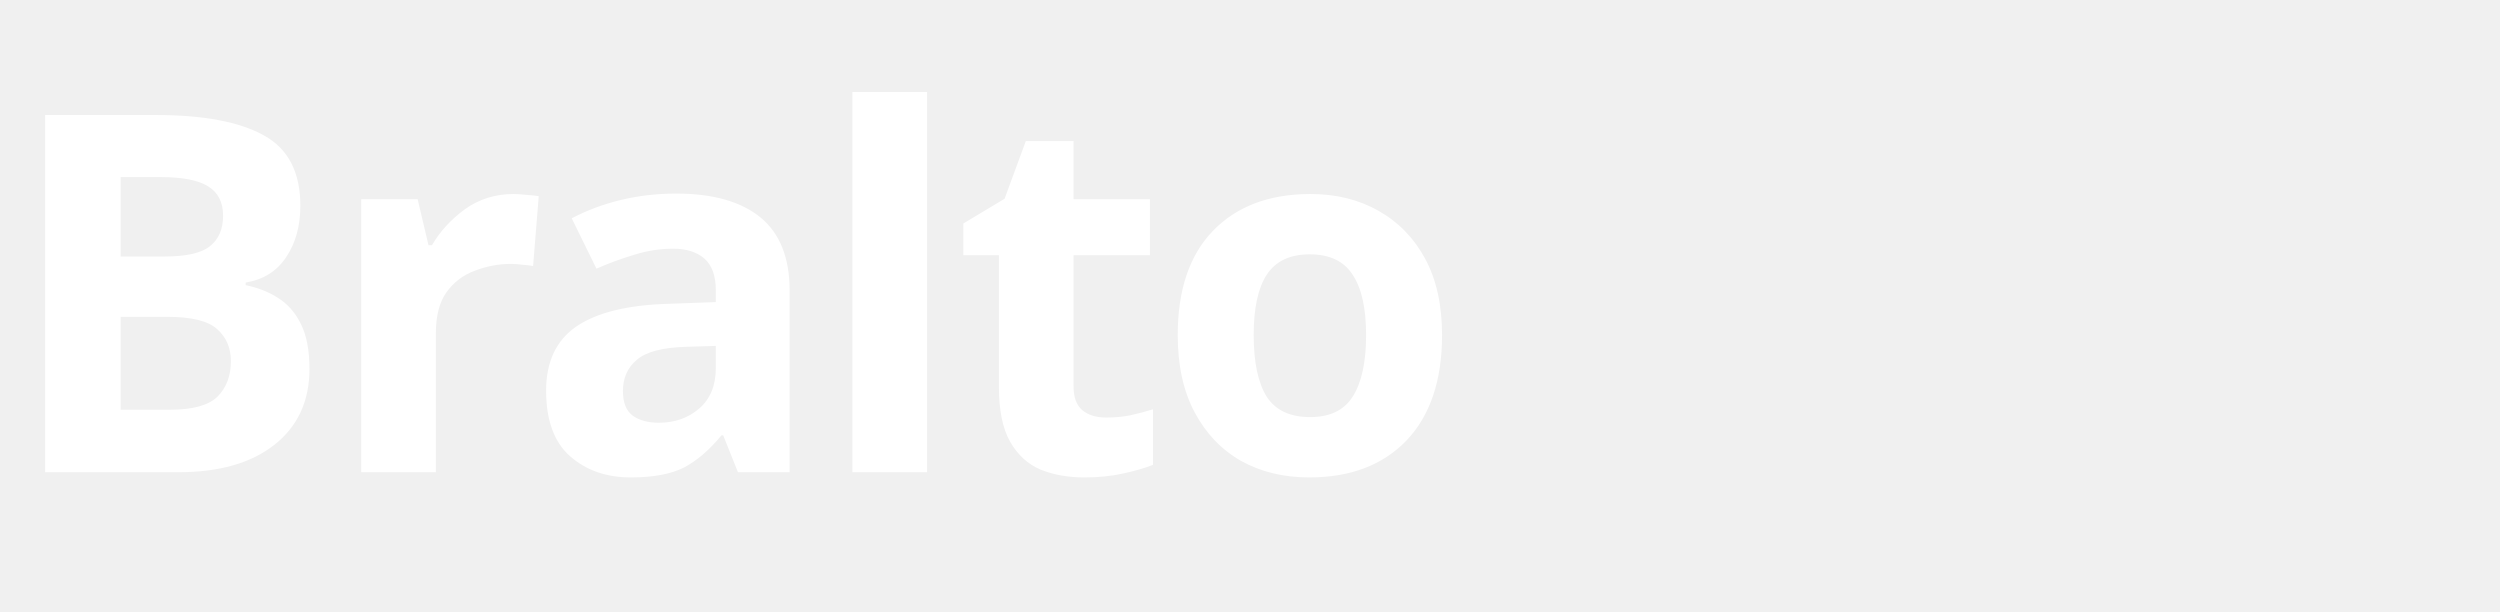
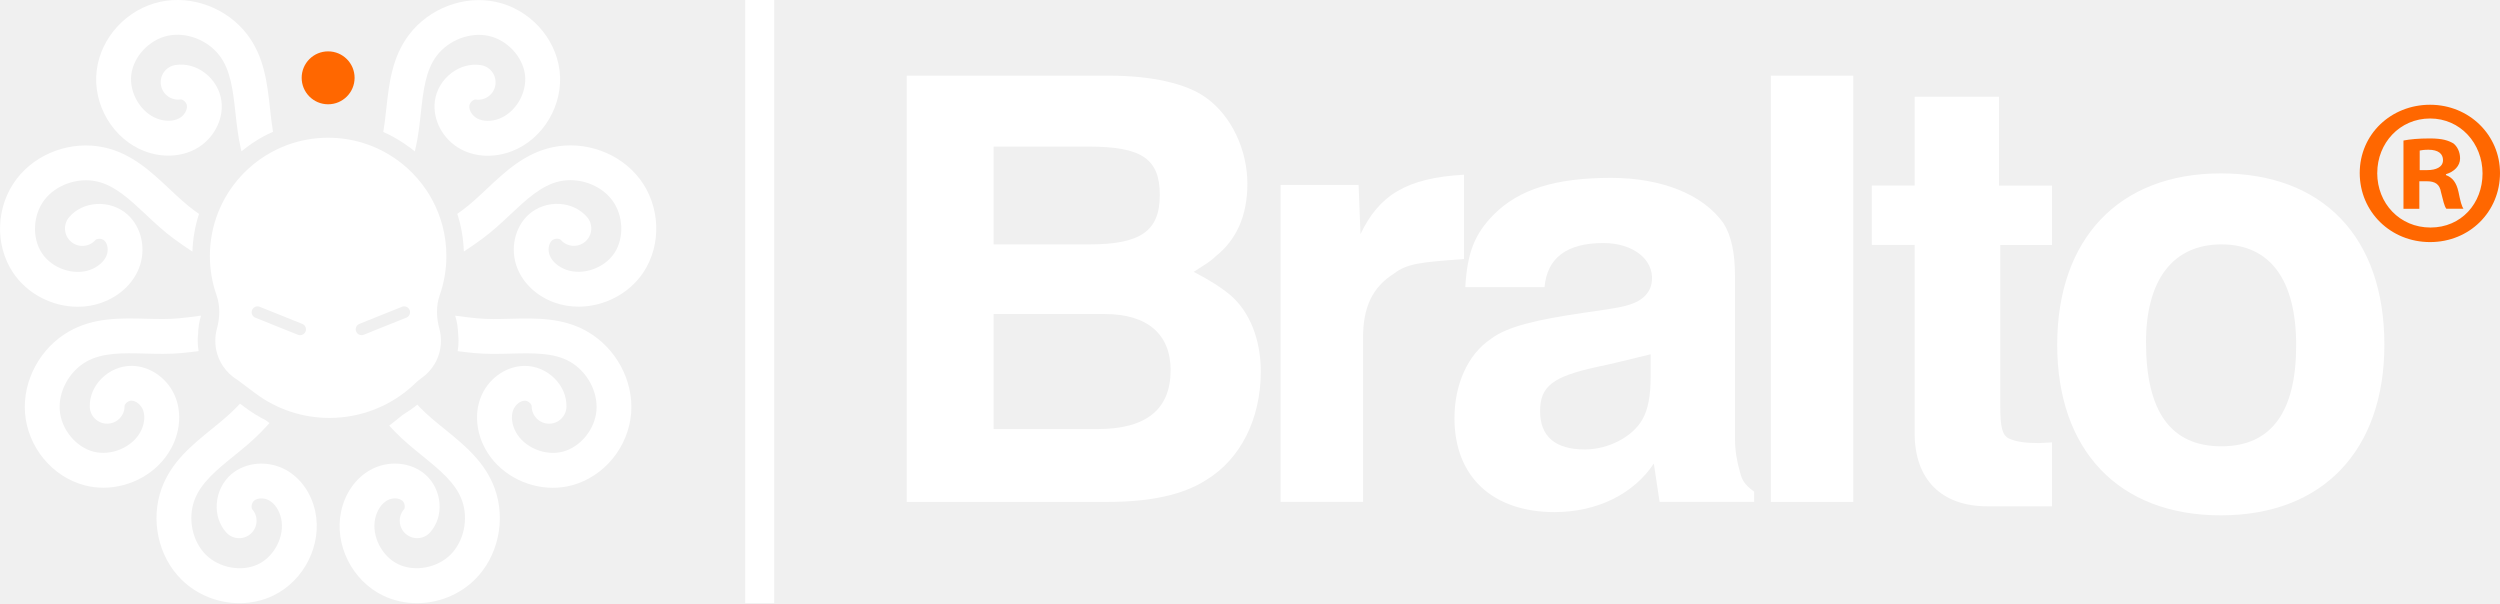
- <svg xmlns="http://www.w3.org/2000/svg" width="90" height="22" viewBox="0 0 90 22">
-   <text x="0" y="17" font-family="system-ui, sans-serif" font-size="18" font-weight="700" fill="white" letter-spacing="-0.5">Bralto</text>
+ <svg xmlns="http://www.w3.org/2000/svg" id="Layer_2" data-name="Layer 2" viewBox="0 0 705.74 170.27">
+   <defs>
+     <style>
+       .cls-1 { fill: #ff6700; }
+       .cls-2 { fill: #ffffff; }
+     </style>
+   </defs>
+   <g id="Layer_1-2" data-name="Layer 1">
+     <g>
+       <g>
+         <path class="cls-2" d="M313.16,21.36c11.72,0,21.83,2.16,27.42,6.31,7.03,5.06,11.55,14.62,11.55,24.18,0,9.02-3.07,15.87-9.02,20.56-1.44,1.44-3.07,2.34-6.13,4.33,4.5,2.35,7.93,4.51,10.46,6.68,5.23,4.51,8.48,12.27,8.48,21.47,0,13.17-5.6,24.71-15.52,30.67-6.5,4.15-15.69,6.13-27.78,6.13h-56.65V21.36h57.2ZM327.41,55.1c0-10.29-5.06-13.72-20.21-13.72h-26.71v27.61h27.06c14.44,0,19.85-3.79,19.85-13.89ZM330.47,104.52c0-10.1-6.49-15.87-18.58-15.87h-31.4v32.47h29.41c13.71,0,20.56-5.6,20.56-16.6Z" />
+         <path class="cls-2" d="M383.53,52.2l.53,13.9c5.23-11,12.99-15.88,29.22-16.78v23.81c-12.44.9-16.05,1.26-19.84,4.15-5.96,3.79-8.66,9.38-8.66,18.04v46.36h-23.27V52.2h22.01Z" />
+         <path class="cls-2" d="M438.91,144.57c-17.49,0-28.32-9.92-28.32-26.52,0-9.56,3.78-18.03,10.28-22.37,4.5-3.43,12.62-5.41,26.34-7.4,10.09-1.44,12.27-1.8,15.15-3.24,2.53-1.45,3.78-3.43,3.97-5.78.54-5.96-5.23-10.65-13.71-10.65-10.29,0-15.88,4.16-16.6,12.45h-22.37c.54-9.56,2.53-14.97,8.12-20.57,7.03-7.03,17.32-10.28,33.02-10.28,14.61,0,26.15,4.88,31.74,12.81,2.17,3.43,3.25,8.3,3.25,14.8v46.18c0,3.06.54,6.31,1.44,9.38.54,2.16,1.26,3.43,3.97,5.41v2.88h-26.7l-1.62-10.82c-5.6,8.48-15.88,13.71-27.97,13.71ZM450.64,103.62c-12.27,2.71-15.88,5.41-15.88,12.44s4.15,10.82,12.63,10.82c6.68,0,13.53-3.6,16.24-8.47,1.62-2.71,2.34-6.85,2.34-11.91v-6.49c-8.12,1.99-11.72,2.88-15.33,3.6Z" />
+         <path class="cls-2" d="M523.17,21.36v120.33h-23.27V21.36h23.27Z" />
+         <path class="cls-2" d="M540.5,52.39v-25.08h23.81v25.08h14.97v16.77h-14.61v45.46c0,5.96.54,8.3,2.52,9.2,1.99.9,4.69,1.26,8.31,1.26l3.78-.19v18.04h-18.22c-12.99,0-20.56-7.58-20.56-20.56v-53.22h-12.09v-16.77h12.09Z" />
+         <path class="cls-2" d="M673.1,97.31c0,29.76-17.32,48.17-46.18,48.17s-46.18-18.41-46.18-48.17,17.31-48.36,46.18-48.36,46.18,18.04,46.18,48.36ZM605.81,96.59c0,19.66,7.03,29.4,21.28,29.4s21.11-9.93,21.11-28.5-7.4-28.5-21.11-28.5-21.28,10.1-21.28,27.61Z" />
+         <path class="cls-1" d="M705.74,48.84c0,10.92-8.57,19.5-19.74,19.5s-19.86-8.58-19.86-19.5,8.81-19.27,19.86-19.27,19.74,8.57,19.74,19.27ZM671.08,48.84c0,8.57,6.34,15.39,15.04,15.39s14.69-6.81,14.69-15.27-6.23-15.51-14.8-15.51-14.92,6.93-14.92,15.39ZM682.95,58.94h-4.46v-19.27c1.76-.35,4.23-.59,7.4-.59,3.64,0,5.28.59,6.7,1.41,1.05.82,1.88,2.35,1.88,4.23,0,2.12-1.65,3.76-3.99,4.46v.24c1.88.71,2.94,2.12,3.53,4.7.59,2.93.94,4.11,1.41,4.81h-4.82c-.59-.7-.94-2.46-1.52-4.7-.35-2.12-1.53-3.06-3.99-3.06h-2.12v7.75ZM683.07,48.02h2.12c2.46,0,4.46-.82,4.46-2.82,0-1.76-1.29-2.93-4.11-2.93-1.18,0-2,.12-2.47.23v5.53Z" />
+       </g>
+       <g>
+         <path class="cls-2" d="M48.29,126.64c2.48-4.58,2.98-9.75,1.36-14.19-1.96-5.38-7.1-9.15-12.5-9.17h-.05c-3.11,0-6.19,1.31-8.46,3.6-2.16,2.18-3.34,4.98-3.3,7.87.03,2.69,2.23,4.85,4.91,4.85.02,0,.04,0,.06,0,2.71-.03,4.89-2.26,4.85-4.98,0-.22.17-.55.45-.83.42-.42,1-.69,1.48-.69h0c1.3,0,2.76,1.2,3.31,2.71.64,1.76.35,4.06-.77,6.14-2.37,4.37-8.33,6.86-13.28,5.54-4.99-1.32-9.06-6.33-9.48-11.65-.42-5.34,2.66-10.99,7.48-13.74,4.58-2.61,10.45-2.45,16.67-2.29,3.38.09,6.88.18,10.38-.16,1.59-.15,3.14-.33,4.66-.53-.16-.96-.25-1.94-.25-2.94,0-.64.04-1.28.11-1.91.05-1.78.32-3.51.83-5.17-2.02.3-4.11.55-6.29.76-2.91.28-5.95.2-9.18.12-7.29-.19-14.84-.38-21.79,3.58-8.15,4.64-13.14,13.91-12.42,23.05.75,9.58,7.65,17.96,16.76,20.38,1.76.47,3.55.69,5.34.69,7.77,0,15.41-4.22,19.11-11.05Z" />
+         <path class="cls-2" d="M28.76,85.42c4.9-1.77,8.72-5.29,10.46-9.68,2.12-5.32.79-11.56-3.22-15.17-2.32-2.09-5.51-3.18-8.75-2.98-3.07.19-5.8,1.49-7.7,3.68-1.78,2.05-1.57,5.15.48,6.94,2.05,1.78,5.15,1.57,6.94-.48.15-.17.49-.29.89-.32.59-.04,1.21.15,1.57.47.97.87,1.26,2.73.66,4.23-.69,1.74-2.44,3.26-4.66,4.07-4.68,1.69-10.78-.43-13.6-4.71-2.84-4.31-2.55-10.76.68-15,3.24-4.26,9.3-6.43,14.73-5.27,5.15,1.1,9.43,5.13,13.97,9.39,2.46,2.32,5.01,4.71,7.85,6.79,1.78,1.3,3.53,2.52,5.26,3.66.12-3.65.75-7.23,1.86-10.65-.43-.31-.87-.62-1.31-.94-2.36-1.73-4.58-3.81-6.93-6.02-5.32-5-10.82-10.16-18.64-11.84-9.17-1.96-19.06,1.63-24.61,8.93-5.82,7.65-6.25,18.49-1.06,26.36,4.04,6.12,11.19,9.72,18.32,9.72,2.31,0,4.62-.38,6.83-1.17Z" />
+         <path class="cls-2" d="M40.86,42.69c4.87,1.84,10.06,1.64,14.24-.56,5.07-2.67,8.11-8.27,7.41-13.62-.41-3.1-2.12-6-4.71-7.95-2.45-1.85-5.38-2.64-8.24-2.21-2.69.4-4.54,2.9-4.14,5.58.4,2.69,2.9,4.54,5.58,4.14.22-.03.57.1.88.33.48.36.82.9.89,1.38.17,1.29-.81,2.89-2.24,3.64-1.66.88-3.97.9-6.19.06-4.65-1.76-7.91-7.33-7.28-12.42.64-5.12,5.06-9.83,10.27-10.96,5.23-1.14,11.25,1.16,14.62,5.57,3.2,4.18,3.84,10.03,4.52,16.21.37,3.36.75,6.84,1.56,10.26.05.2.1.39.14.59,1.92-1.6,3.99-3.02,6.19-4.21.88-.48,1.79-.92,2.71-1.33-.34-2.04-.58-4.17-.83-6.39-.79-7.25-1.62-14.75-6.48-21.11C64.06,2.27,54.21-1.43,45.24.51c-9.39,2.04-16.77,9.99-17.94,19.35-1.21,9.64,4.62,19.46,13.55,22.83Z" />
+         <path class="cls-2" d="M115.57,41.53c.52.39,1.03.79,1.53,1.21.05-.19.09-.38.14-.57.81-3.43,1.19-6.9,1.56-10.26.68-6.19,1.32-12.03,4.51-16.21,3.37-4.41,9.39-6.7,14.62-5.57,5.21,1.13,9.63,5.84,10.27,10.96.64,5.09-2.63,10.66-7.28,12.42-2.21.84-4.52.81-6.18-.06-1.43-.75-2.41-2.35-2.24-3.64.06-.48.41-1.02.89-1.38.31-.24.66-.37.88-.33,2.69.4,5.19-1.45,5.58-4.14.4-2.69-1.46-5.19-4.14-5.58-2.87-.43-5.79.36-8.24,2.21-2.59,1.95-4.31,4.85-4.71,7.95-.7,5.36,2.35,10.96,7.41,13.62,4.17,2.2,9.37,2.4,14.24.56,8.93-3.38,14.76-13.19,13.55-22.83-1.17-9.36-8.55-17.31-17.94-19.35-8.97-1.94-18.82,1.76-24.51,9.21-4.86,6.36-5.68,13.86-6.48,21.12-.24,2.21-.48,4.34-.83,6.38,2.04.91,4,1.99,5.87,3.25.51.34,1.01.7,1.5,1.07Z" />
+         <path class="cls-2" d="M125.42,121.05c-2.51-2.03-4.87-3.95-6.9-6.06-.24-.25-.47-.5-.71-.75-1.35,1.08-2.76,2.05-4.22,2.94-1.15.95-2.39,1.95-3.72,2.97.52.55,1.04,1.11,1.58,1.67,2.44,2.53,5.16,4.74,7.79,6.87,4.83,3.92,9.4,7.62,11.18,12.58,1.88,5.23.55,11.52-3.24,15.31-3.78,3.77-10.13,4.93-14.78,2.69-4.62-2.22-7.54-7.98-6.5-12.84.5-2.31,1.77-4.24,3.4-5.17,1.4-.79,3.28-.75,4.28.09.37.31.64.9.68,1.49.03.39-.05.75-.19.92-1.79,2.04-1.59,5.15.45,6.94,2.04,1.79,5.15,1.59,6.94-.45,1.91-2.18,2.83-5.06,2.61-8.13-.24-3.23-1.74-6.25-4.13-8.27-4.12-3.49-10.48-3.97-15.46-1.15-4.11,2.32-7.09,6.57-8.18,11.67-2,9.34,3.09,19.56,11.85,23.76,3,1.44,6.27,2.14,9.55,2.14,6.01,0,12.03-2.34,16.43-6.74,6.49-6.48,8.72-16.77,5.54-25.59-2.71-7.53-8.57-12.29-14.24-16.88Z" />
+         <path class="cls-2" d="M180.58,50.5c-5.55-7.31-15.44-10.89-24.61-8.93-7.83,1.67-13.33,6.84-18.64,11.84-2.35,2.21-4.57,4.3-6.93,6.02-.44.32-.87.63-1.31.94,1.12,3.43,1.73,7.03,1.85,10.65,1.74-1.15,3.49-2.36,5.27-3.67,2.84-2.08,5.39-4.47,7.85-6.79,4.54-4.26,8.82-8.29,13.97-9.39,5.44-1.16,11.49,1.01,14.73,5.27,3.23,4.25,3.52,10.7.68,15-2.82,4.28-8.92,6.39-13.6,4.71-2.22-.8-3.97-2.32-4.66-4.06-.6-1.5-.3-3.35.67-4.23.36-.32.97-.51,1.57-.47.39.02.74.15.88.32,1.78,2.05,4.89,2.26,6.93.48,2.05-1.78,2.26-4.89.48-6.94-1.9-2.18-4.64-3.49-7.7-3.68-3.23-.2-6.42.89-8.75,2.98-4.01,3.61-5.34,9.85-3.22,15.17,1.75,4.38,5.56,7.91,10.46,9.68,2.2.79,4.51,1.17,6.83,1.17,7.13,0,14.28-3.6,18.32-9.72,5.19-7.87,4.75-18.71-1.06-26.36Z" />
+         <path class="cls-2" d="M165.76,93.57c-6.96-3.96-14.5-3.77-21.79-3.58-3.23.08-6.27.16-9.18-.12-2.18-.21-4.27-.46-6.29-.76.51,1.66.78,3.4.83,5.17.07.63.11,1.27.11,1.91,0,.99-.08,1.97-.24,2.94,1.52.2,3.06.38,4.65.53,3.5.34,7,.25,10.38.16,6.22-.16,12.1-.31,16.67,2.29,4.83,2.75,7.9,8.4,7.48,13.74-.42,5.32-4.49,10.33-9.48,11.65-4.96,1.32-10.92-1.17-13.28-5.54-1.13-2.08-1.41-4.37-.77-6.14.55-1.51,2.01-2.7,3.31-2.71h0c.48,0,1.06.27,1.48.69.28.28.45.6.45.83-.03,2.71,2.14,4.94,4.85,4.98.02,0,.04,0,.06,0,2.69,0,4.88-2.16,4.91-4.85.04-2.89-1.14-5.69-3.3-7.87-2.28-2.3-5.36-3.62-8.51-3.6-5.4.02-10.54,3.8-12.5,9.17-1.62,4.43-1.12,9.6,1.36,14.19,3.7,6.83,11.34,11.05,19.11,11.05,1.79,0,3.58-.22,5.34-.69,9.11-2.42,16-10.8,16.76-20.38.72-9.15-4.27-18.41-12.42-23.05Z" />
+         <path class="cls-2" d="M80.79,132.7c-4.99-2.81-11.35-2.34-15.46,1.15-2.38,2.02-3.89,5.03-4.13,8.27-.23,3.07.7,5.95,2.61,8.13,1.79,2.04,4.9,2.25,6.94.46,2.04-1.79,2.25-4.9.46-6.94-.15-.17-.22-.53-.19-.92.04-.59.31-1.18.68-1.49.99-.84,2.87-.88,4.28-.09,1.63.92,2.91,2.85,3.4,5.17,1.04,4.86-1.87,10.62-6.5,12.84-4.65,2.23-11,1.08-14.78-2.69-3.79-3.79-5.12-10.08-3.24-15.31,1.78-4.95,6.35-8.66,11.18-12.58,2.63-2.13,5.34-4.33,7.79-6.87.77-.8,1.52-1.6,2.25-2.4l-1.04-.78c-2.06-1.05-4.05-2.27-5.93-3.68l-1.36-1.02c-.33.35-.66.7-1,1.05-2.03,2.1-4.39,4.02-6.9,6.06-5.67,4.6-11.53,9.35-14.24,16.88-3.18,8.82-.95,19.11,5.54,25.59,4.4,4.4,10.43,6.74,16.44,6.74,3.28,0,6.55-.7,9.55-2.14,8.76-4.21,13.85-14.42,11.85-23.76-1.09-5.1-4.07-9.35-8.18-11.67Z" />
+         <path class="cls-2" d="M117.15,108.26c.56-.54,1.15-1.05,1.79-1.49,1.55-1.08,2.86-2.49,3.81-4.13.14-.24.27-.48.39-.73.25-.49.46-1,.64-1.53.45-1.32.7-2.73.7-4.2,0-1.17-.16-2.31-.45-3.38-.85-3.12-.97-6.42.1-9.47,1.22-3.46,1.88-7.19,1.88-11.07,0-5.76-1.46-11.18-4.03-15.91-.51-.95-1.07-1.86-1.67-2.75-1.5-2.22-3.26-4.25-5.24-6.05-.79-.72-1.62-1.4-2.47-2.04-.43-.32-.86-.63-1.31-.93-5.33-3.6-11.75-5.7-18.66-5.7h0c-4.03,0-7.9.72-11.48,2.03-.51.19-1.02.39-1.52.6-1,.42-1.97.89-2.92,1.41-2.37,1.28-4.56,2.85-6.53,4.64-.79.72-1.55,1.47-2.26,2.26-5.39,5.93-8.67,13.8-8.67,22.45,0,3.88.66,7.61,1.88,11.07,1.07,3.05.95,6.35.1,9.48-.29,1.08-.45,2.21-.45,3.38,0,2.65.8,5.1,2.17,7.15,1.06,1.59,2.47,2.93,4.12,3.92l4.99,3.74c6.23,4.67,13.59,6.97,20.93,6.97,8.69,0,17.35-3.23,24.04-9.59.04-.04.08-.08.12-.11ZM86.25,93.59c-.26.65-.88,1.04-1.53,1.04-.2,0-.41-.04-.61-.12l-12.03-4.83c-.85-.34-1.26-1.3-.92-2.15.34-.85,1.3-1.26,2.15-.92l12.03,4.83c.85.34,1.26,1.3.92,2.15ZM114.71,89.67l-12.03,4.83c-.2.08-.41.12-.61.12-.65,0-1.27-.39-1.53-1.04-.34-.85.07-1.81.92-2.15l12.03-4.83c.85-.34,1.81.07,2.15.92.34.85-.07,1.81-.92,2.15Z" />
+         <circle class="cls-1" cx="92.63" cy="21.97" r="7.47" />
+       </g>
+       <rect class="cls-2" x="210.36" width="8.19" height="170.27" />
+     </g>
+   </g>
</svg>
